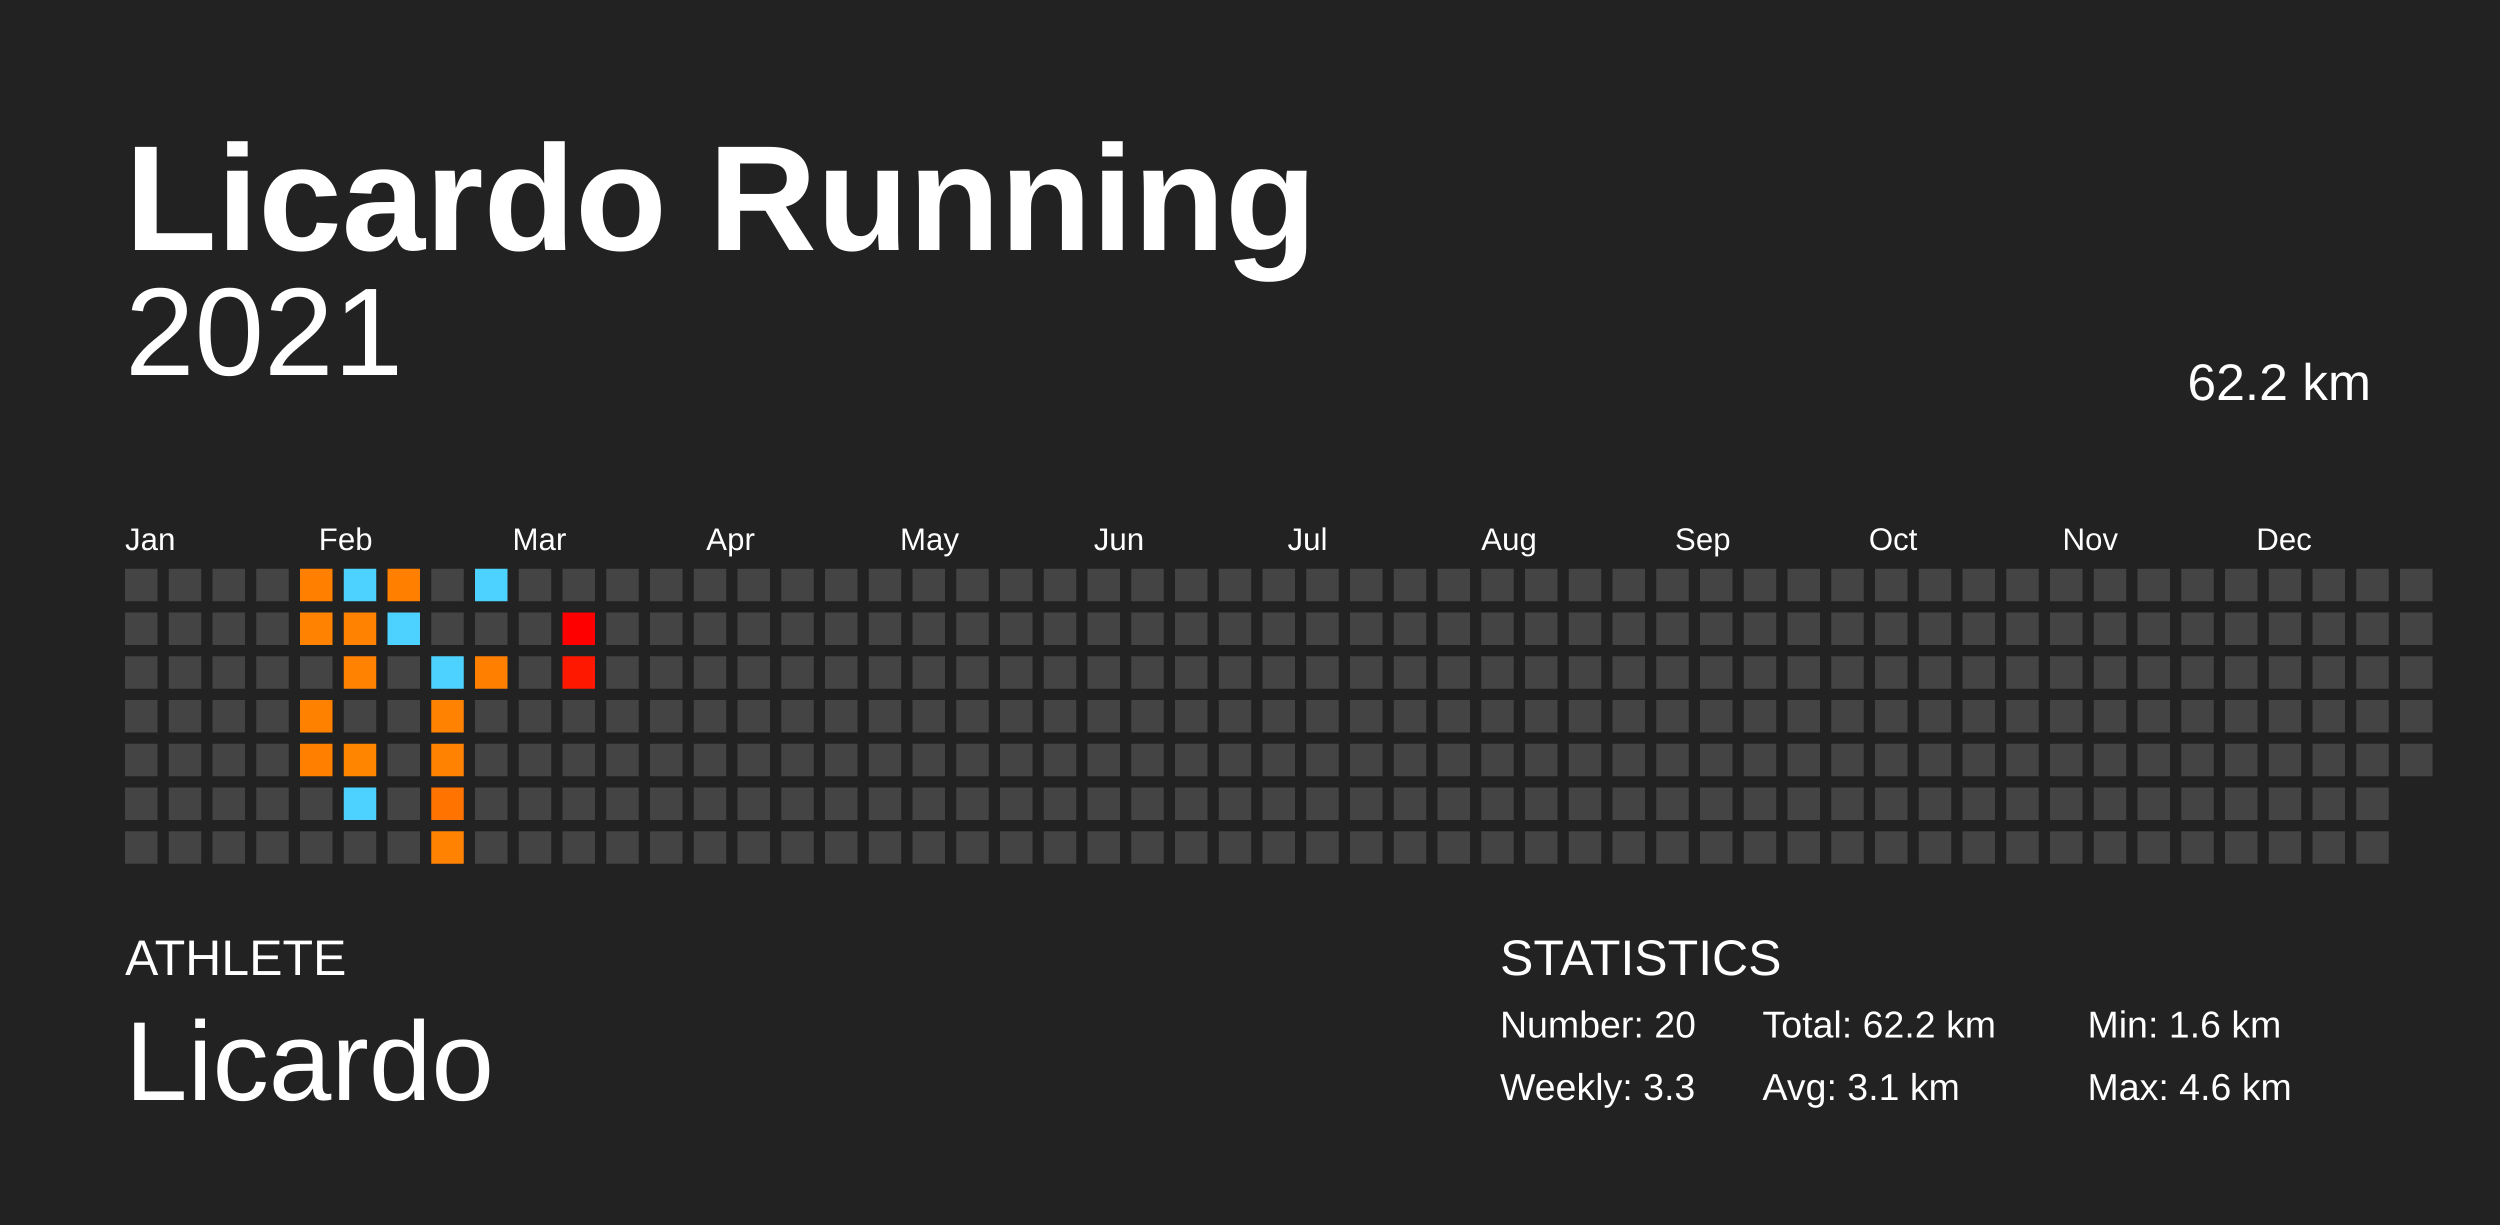
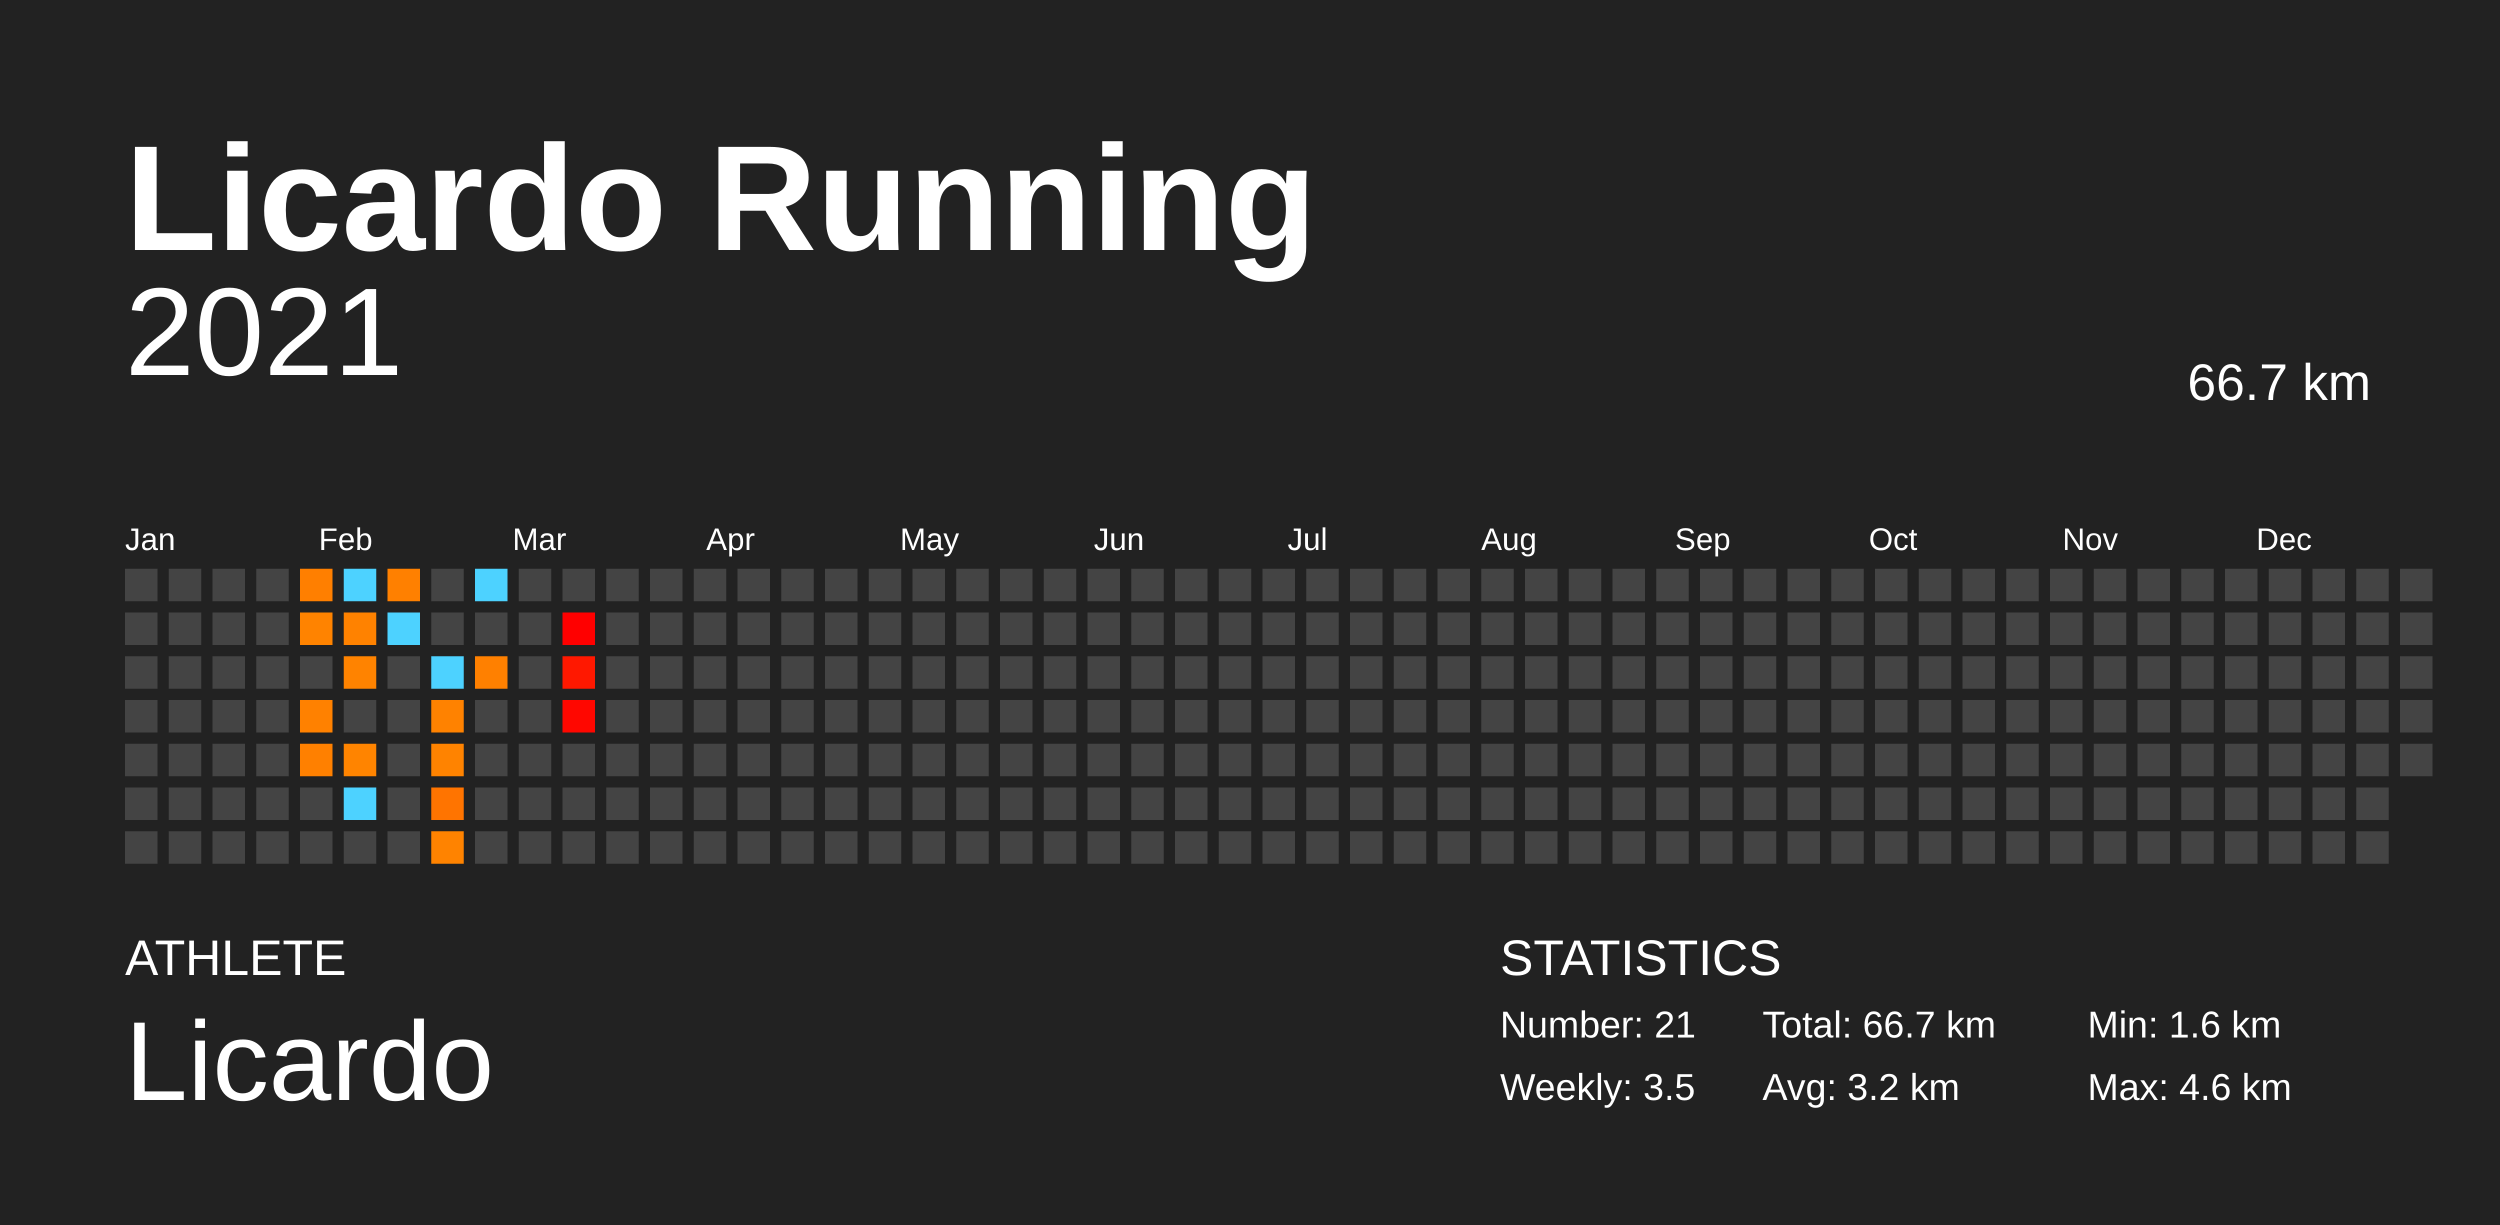
<svg xmlns="http://www.w3.org/2000/svg" baseProfile="full" height="98mm" version="1.1" viewBox="0,0,200,98" width="200mm">
  <defs />
  <rect fill="#222222" height="98" width="200" x="0" y="0" />
  <text fill="#FFFFFF" style="font-size:12px; font-family:Arial; font-weight:bold;" x="10" y="20">Licardo Running</text>
  <text fill="#FFFFFF" style="font-size:4px; font-family:Arial" x="10" y="78">ATHLETE</text>
  <text fill="#FFFFFF" style="font-size:9px; font-family:Arial" x="10" y="88">Licardo</text>
  <text fill="#FFFFFF" style="font-size:4px; font-family:Arial" x="120" y="78">STATISTICS</text>
-   <text fill="#FFFFFF" style="font-size:3px; font-family:Arial" x="120" y="83">Number: 20</text>
-   <text fill="#FFFFFF" style="font-size:3px; font-family:Arial" x="120" y="88">Weekly: 3.3</text>
-   <text fill="#FFFFFF" style="font-size:3px; font-family:Arial" x="141" y="83">Total: 62.2 km</text>
-   <text fill="#FFFFFF" style="font-size:3px; font-family:Arial" x="141" y="88">Avg: 3.1 km</text>
+   <text fill="#FFFFFF" style="font-size:3px; font-family:Arial" x="120" y="83">Number: 21</text>
+   <text fill="#FFFFFF" style="font-size:3px; font-family:Arial" x="120" y="88">Weekly: 3.5</text>
+   <text fill="#FFFFFF" style="font-size:3px; font-family:Arial" x="141" y="83">Total: 66.7 km</text>
+   <text fill="#FFFFFF" style="font-size:3px; font-family:Arial" x="141" y="88">Avg: 3.2 km</text>
  <text fill="#FFFFFF" style="font-size:3px; font-family:Arial" x="167" y="83">Min: 1.6 km</text>
  <text fill="#FFFFFF" style="font-size:3px; font-family:Arial" x="167" y="88">Max: 4.6 km</text>
  <text alignment-baseline="hanging" fill="#FFFFFF" style="font-size:10.0px; font-family:Arial;" x="10" y="30">2021</text>
-   <text alignment-baseline="hanging" fill="#FFFFFF" style="font-size:4.125px; font-family:Arial;" x="175" y="32">62.2 km</text>
+   <text alignment-baseline="hanging" fill="#FFFFFF" style="font-size:4.125px; font-family:Arial;" x="175" y="32">66.7 km</text>
  <text fill="#FFFFFF" style="font-size:2.5px; font-family:Arial" x="10.0" y="44">Jan</text>
  <text fill="#FFFFFF" style="font-size:2.5px; font-family:Arial" x="25.5" y="44">Feb</text>
  <text fill="#FFFFFF" style="font-size:2.5px; font-family:Arial" x="41.0" y="44">Mar</text>
  <text fill="#FFFFFF" style="font-size:2.5px; font-family:Arial" x="56.5" y="44">Apr</text>
  <text fill="#FFFFFF" style="font-size:2.5px; font-family:Arial" x="72.0" y="44">May</text>
  <text fill="#FFFFFF" style="font-size:2.5px; font-family:Arial" x="87.5" y="44">Jun</text>
  <text fill="#FFFFFF" style="font-size:2.5px; font-family:Arial" x="103.0" y="44">Jul</text>
  <text fill="#FFFFFF" style="font-size:2.5px; font-family:Arial" x="118.5" y="44">Aug</text>
  <text fill="#FFFFFF" style="font-size:2.5px; font-family:Arial" x="134.0" y="44">Sep</text>
  <text fill="#FFFFFF" style="font-size:2.5px; font-family:Arial" x="149.5" y="44">Oct</text>
  <text fill="#FFFFFF" style="font-size:2.5px; font-family:Arial" x="165.0" y="44">Nov</text>
  <text fill="#FFFFFF" style="font-size:2.5px; font-family:Arial" x="180.5" y="44">Dec</text>
  <rect fill="#444444" height="2.6" width="2.6" x="10.0" y="45.5" />
  <rect fill="#444444" height="2.6" width="2.6" x="10.0" y="49.0" />
  <rect fill="#444444" height="2.6" width="2.6" x="10.0" y="52.5" />
  <rect fill="#444444" height="2.6" width="2.6" x="10.0" y="56.0" />
  <rect fill="#444444" height="2.6" width="2.6" x="10.0" y="59.5" />
  <rect fill="#444444" height="2.6" width="2.6" x="10.0" y="63.0" />
  <rect fill="#444444" height="2.6" width="2.6" x="10.0" y="66.5" />
  <rect fill="#444444" height="2.6" width="2.6" x="13.5" y="45.5" />
  <rect fill="#444444" height="2.6" width="2.6" x="13.5" y="49.0" />
  <rect fill="#444444" height="2.6" width="2.6" x="13.5" y="52.5" />
  <rect fill="#444444" height="2.6" width="2.6" x="13.5" y="56.0" />
  <rect fill="#444444" height="2.6" width="2.6" x="13.5" y="59.5" />
  <rect fill="#444444" height="2.6" width="2.6" x="13.5" y="63.0" />
  <rect fill="#444444" height="2.6" width="2.6" x="13.5" y="66.5" />
  <rect fill="#444444" height="2.6" width="2.6" x="17.0" y="45.5" />
  <rect fill="#444444" height="2.6" width="2.6" x="17.0" y="49.0" />
  <rect fill="#444444" height="2.6" width="2.6" x="17.0" y="52.5" />
  <rect fill="#444444" height="2.6" width="2.6" x="17.0" y="56.0" />
  <rect fill="#444444" height="2.6" width="2.6" x="17.0" y="59.5" />
  <rect fill="#444444" height="2.6" width="2.6" x="17.0" y="63.0" />
  <rect fill="#444444" height="2.6" width="2.6" x="17.0" y="66.5" />
  <rect fill="#444444" height="2.6" width="2.6" x="20.5" y="45.5" />
  <rect fill="#444444" height="2.6" width="2.6" x="20.5" y="49.0" />
  <rect fill="#444444" height="2.6" width="2.6" x="20.5" y="52.5" />
  <rect fill="#444444" height="2.6" width="2.6" x="20.5" y="56.0" />
  <rect fill="#444444" height="2.6" width="2.6" x="20.5" y="59.5" />
  <rect fill="#444444" height="2.6" width="2.6" x="20.5" y="63.0" />
  <rect fill="#444444" height="2.6" width="2.6" x="20.5" y="66.5" />
  <rect fill="#ff7f00" height="2.6" width="2.6" x="24.0" y="45.5" />
  <rect fill="#ff8300" height="2.6" width="2.6" x="24.0" y="49.0" />
  <rect fill="#444444" height="2.6" width="2.6" x="24.0" y="52.5" />
  <rect fill="#ff8100" height="2.6" width="2.6" x="24.0" y="56.0" />
  <rect fill="#ff8000" height="2.6" width="2.6" x="24.0" y="59.5" />
  <rect fill="#444444" height="2.6" width="2.6" x="24.0" y="63.0" />
  <rect fill="#444444" height="2.6" width="2.6" x="24.0" y="66.5" />
  <rect fill="#4dd2ff" height="2.6" width="2.6" x="27.5" y="45.5" />
  <rect fill="#ff8200" height="2.6" width="2.6" x="27.5" y="49.0" />
  <rect fill="#ff8300" height="2.6" width="2.6" x="27.5" y="52.5" />
  <rect fill="#444444" height="2.6" width="2.6" x="27.5" y="56.0" />
  <rect fill="#ff8400" height="2.6" width="2.6" x="27.5" y="59.5" />
  <rect fill="#4dd2ff" height="2.6" width="2.6" x="27.5" y="63.0" />
  <rect fill="#444444" height="2.6" width="2.6" x="27.5" y="66.5" />
  <rect fill="#ff8000" height="2.6" width="2.6" x="31.0" y="45.5" />
  <rect fill="#4dd2ff" height="2.6" width="2.6" x="31.0" y="49.0" />
  <rect fill="#444444" height="2.6" width="2.6" x="31.0" y="52.5" />
  <rect fill="#444444" height="2.6" width="2.6" x="31.0" y="56.0" />
  <rect fill="#444444" height="2.6" width="2.6" x="31.0" y="59.5" />
  <rect fill="#444444" height="2.6" width="2.6" x="31.0" y="63.0" />
  <rect fill="#444444" height="2.6" width="2.6" x="31.0" y="66.5" />
  <rect fill="#444444" height="2.6" width="2.6" x="34.5" y="45.5" />
  <rect fill="#444444" height="2.6" width="2.6" x="34.5" y="49.0" />
  <rect fill="#4dd2ff" height="2.6" width="2.6" x="34.5" y="52.5" />
  <rect fill="#ff8200" height="2.6" width="2.6" x="34.5" y="56.0" />
  <rect fill="#ff8300" height="2.6" width="2.6" x="34.5" y="59.5" />
  <rect fill="#ff7400" height="2.6" width="2.6" x="34.5" y="63.0" />
  <rect fill="#ff8300" height="2.6" width="2.6" x="34.5" y="66.5" />
  <rect fill="#4dd2ff" height="2.6" width="2.6" x="38.0" y="45.5" />
  <rect fill="#444444" height="2.6" width="2.6" x="38.0" y="49.0" />
  <rect fill="#ff8000" height="2.6" width="2.6" x="38.0" y="52.5" />
  <rect fill="#444444" height="2.6" width="2.6" x="38.0" y="56.0" />
  <rect fill="#444444" height="2.6" width="2.6" x="38.0" y="59.5" />
  <rect fill="#444444" height="2.6" width="2.6" x="38.0" y="63.0" />
  <rect fill="#444444" height="2.6" width="2.6" x="38.0" y="66.5" />
  <rect fill="#444444" height="2.6" width="2.6" x="41.5" y="45.5" />
  <rect fill="#444444" height="2.6" width="2.6" x="41.5" y="49.0" />
  <rect fill="#444444" height="2.6" width="2.6" x="41.5" y="52.5" />
  <rect fill="#444444" height="2.6" width="2.6" x="41.5" y="56.0" />
  <rect fill="#444444" height="2.6" width="2.6" x="41.5" y="59.5" />
  <rect fill="#444444" height="2.6" width="2.6" x="41.5" y="63.0" />
  <rect fill="#444444" height="2.6" width="2.6" x="41.5" y="66.5" />
  <rect fill="#444444" height="2.6" width="2.6" x="45.0" y="45.5" />
  <rect fill="#ff0000" height="2.6" width="2.6" x="45.0" y="49.0" />
  <rect fill="#ff1800" height="2.6" width="2.6" x="45.0" y="52.5" />
-   <rect fill="#444444" height="2.6" width="2.6" x="45.0" y="56.0" />
+   <rect fill="#ff0700" height="2.6" width="2.6" x="45.0" y="56.0" />
  <rect fill="#444444" height="2.6" width="2.6" x="45.0" y="59.5" />
  <rect fill="#444444" height="2.6" width="2.6" x="45.0" y="63.0" />
  <rect fill="#444444" height="2.6" width="2.6" x="45.0" y="66.5" />
  <rect fill="#444444" height="2.6" width="2.6" x="48.5" y="45.5" />
  <rect fill="#444444" height="2.6" width="2.6" x="48.5" y="49.0" />
  <rect fill="#444444" height="2.6" width="2.6" x="48.5" y="52.5" />
  <rect fill="#444444" height="2.6" width="2.6" x="48.5" y="56.0" />
  <rect fill="#444444" height="2.6" width="2.6" x="48.5" y="59.5" />
  <rect fill="#444444" height="2.6" width="2.6" x="48.5" y="63.0" />
  <rect fill="#444444" height="2.6" width="2.6" x="48.5" y="66.5" />
  <rect fill="#444444" height="2.6" width="2.6" x="52.0" y="45.5" />
  <rect fill="#444444" height="2.6" width="2.6" x="52.0" y="49.0" />
  <rect fill="#444444" height="2.6" width="2.6" x="52.0" y="52.5" />
  <rect fill="#444444" height="2.6" width="2.6" x="52.0" y="56.0" />
  <rect fill="#444444" height="2.6" width="2.6" x="52.0" y="59.5" />
  <rect fill="#444444" height="2.6" width="2.6" x="52.0" y="63.0" />
  <rect fill="#444444" height="2.6" width="2.6" x="52.0" y="66.5" />
  <rect fill="#444444" height="2.6" width="2.6" x="55.5" y="45.5" />
  <rect fill="#444444" height="2.6" width="2.6" x="55.5" y="49.0" />
  <rect fill="#444444" height="2.6" width="2.6" x="55.5" y="52.5" />
  <rect fill="#444444" height="2.6" width="2.6" x="55.5" y="56.0" />
  <rect fill="#444444" height="2.6" width="2.6" x="55.5" y="59.5" />
  <rect fill="#444444" height="2.6" width="2.6" x="55.5" y="63.0" />
  <rect fill="#444444" height="2.6" width="2.6" x="55.5" y="66.5" />
  <rect fill="#444444" height="2.6" width="2.6" x="59.0" y="45.5" />
  <rect fill="#444444" height="2.6" width="2.6" x="59.0" y="49.0" />
  <rect fill="#444444" height="2.6" width="2.6" x="59.0" y="52.5" />
  <rect fill="#444444" height="2.6" width="2.6" x="59.0" y="56.0" />
  <rect fill="#444444" height="2.6" width="2.6" x="59.0" y="59.5" />
  <rect fill="#444444" height="2.6" width="2.6" x="59.0" y="63.0" />
  <rect fill="#444444" height="2.6" width="2.6" x="59.0" y="66.5" />
  <rect fill="#444444" height="2.6" width="2.6" x="62.5" y="45.5" />
  <rect fill="#444444" height="2.6" width="2.6" x="62.5" y="49.0" />
  <rect fill="#444444" height="2.6" width="2.6" x="62.5" y="52.5" />
  <rect fill="#444444" height="2.6" width="2.6" x="62.5" y="56.0" />
  <rect fill="#444444" height="2.6" width="2.6" x="62.5" y="59.5" />
  <rect fill="#444444" height="2.6" width="2.6" x="62.5" y="63.0" />
  <rect fill="#444444" height="2.6" width="2.6" x="62.5" y="66.5" />
  <rect fill="#444444" height="2.6" width="2.6" x="66.0" y="45.5" />
  <rect fill="#444444" height="2.6" width="2.6" x="66.0" y="49.0" />
  <rect fill="#444444" height="2.6" width="2.6" x="66.0" y="52.5" />
  <rect fill="#444444" height="2.6" width="2.6" x="66.0" y="56.0" />
  <rect fill="#444444" height="2.6" width="2.6" x="66.0" y="59.5" />
  <rect fill="#444444" height="2.6" width="2.6" x="66.0" y="63.0" />
  <rect fill="#444444" height="2.6" width="2.6" x="66.0" y="66.5" />
  <rect fill="#444444" height="2.6" width="2.6" x="69.5" y="45.5" />
  <rect fill="#444444" height="2.6" width="2.6" x="69.5" y="49.0" />
  <rect fill="#444444" height="2.6" width="2.6" x="69.5" y="52.5" />
  <rect fill="#444444" height="2.6" width="2.6" x="69.5" y="56.0" />
  <rect fill="#444444" height="2.6" width="2.6" x="69.5" y="59.5" />
  <rect fill="#444444" height="2.6" width="2.6" x="69.5" y="63.0" />
  <rect fill="#444444" height="2.6" width="2.6" x="69.5" y="66.5" />
  <rect fill="#444444" height="2.6" width="2.6" x="73.0" y="45.5" />
  <rect fill="#444444" height="2.6" width="2.6" x="73.0" y="49.0" />
  <rect fill="#444444" height="2.6" width="2.6" x="73.0" y="52.5" />
  <rect fill="#444444" height="2.6" width="2.6" x="73.0" y="56.0" />
  <rect fill="#444444" height="2.6" width="2.6" x="73.0" y="59.5" />
  <rect fill="#444444" height="2.6" width="2.6" x="73.0" y="63.0" />
  <rect fill="#444444" height="2.6" width="2.6" x="73.0" y="66.5" />
  <rect fill="#444444" height="2.6" width="2.6" x="76.5" y="45.5" />
  <rect fill="#444444" height="2.6" width="2.6" x="76.5" y="49.0" />
  <rect fill="#444444" height="2.6" width="2.6" x="76.5" y="52.5" />
  <rect fill="#444444" height="2.6" width="2.6" x="76.5" y="56.0" />
  <rect fill="#444444" height="2.6" width="2.6" x="76.5" y="59.5" />
  <rect fill="#444444" height="2.6" width="2.6" x="76.5" y="63.0" />
  <rect fill="#444444" height="2.6" width="2.6" x="76.5" y="66.5" />
  <rect fill="#444444" height="2.6" width="2.6" x="80.0" y="45.5" />
  <rect fill="#444444" height="2.6" width="2.6" x="80.0" y="49.0" />
  <rect fill="#444444" height="2.6" width="2.6" x="80.0" y="52.5" />
  <rect fill="#444444" height="2.6" width="2.6" x="80.0" y="56.0" />
  <rect fill="#444444" height="2.6" width="2.6" x="80.0" y="59.5" />
  <rect fill="#444444" height="2.6" width="2.6" x="80.0" y="63.0" />
  <rect fill="#444444" height="2.6" width="2.6" x="80.0" y="66.5" />
  <rect fill="#444444" height="2.6" width="2.6" x="83.5" y="45.5" />
  <rect fill="#444444" height="2.6" width="2.6" x="83.5" y="49.0" />
  <rect fill="#444444" height="2.6" width="2.6" x="83.5" y="52.5" />
  <rect fill="#444444" height="2.6" width="2.6" x="83.5" y="56.0" />
  <rect fill="#444444" height="2.6" width="2.6" x="83.5" y="59.5" />
  <rect fill="#444444" height="2.6" width="2.6" x="83.5" y="63.0" />
  <rect fill="#444444" height="2.6" width="2.6" x="83.5" y="66.5" />
  <rect fill="#444444" height="2.6" width="2.6" x="87.0" y="45.5" />
  <rect fill="#444444" height="2.6" width="2.6" x="87.0" y="49.0" />
  <rect fill="#444444" height="2.6" width="2.6" x="87.0" y="52.5" />
  <rect fill="#444444" height="2.6" width="2.6" x="87.0" y="56.0" />
  <rect fill="#444444" height="2.6" width="2.6" x="87.0" y="59.5" />
  <rect fill="#444444" height="2.6" width="2.6" x="87.0" y="63.0" />
  <rect fill="#444444" height="2.6" width="2.6" x="87.0" y="66.5" />
  <rect fill="#444444" height="2.6" width="2.6" x="90.5" y="45.5" />
  <rect fill="#444444" height="2.6" width="2.6" x="90.5" y="49.0" />
  <rect fill="#444444" height="2.6" width="2.6" x="90.5" y="52.5" />
  <rect fill="#444444" height="2.6" width="2.6" x="90.5" y="56.0" />
  <rect fill="#444444" height="2.6" width="2.6" x="90.5" y="59.5" />
  <rect fill="#444444" height="2.6" width="2.6" x="90.5" y="63.0" />
  <rect fill="#444444" height="2.6" width="2.6" x="90.5" y="66.5" />
  <rect fill="#444444" height="2.6" width="2.6" x="94.0" y="45.5" />
  <rect fill="#444444" height="2.6" width="2.6" x="94.0" y="49.0" />
  <rect fill="#444444" height="2.6" width="2.6" x="94.0" y="52.5" />
  <rect fill="#444444" height="2.6" width="2.6" x="94.0" y="56.0" />
  <rect fill="#444444" height="2.6" width="2.6" x="94.0" y="59.5" />
  <rect fill="#444444" height="2.6" width="2.6" x="94.0" y="63.0" />
  <rect fill="#444444" height="2.6" width="2.6" x="94.0" y="66.5" />
  <rect fill="#444444" height="2.6" width="2.6" x="97.5" y="45.5" />
  <rect fill="#444444" height="2.6" width="2.6" x="97.5" y="49.0" />
  <rect fill="#444444" height="2.6" width="2.6" x="97.5" y="52.5" />
  <rect fill="#444444" height="2.6" width="2.6" x="97.5" y="56.0" />
  <rect fill="#444444" height="2.6" width="2.6" x="97.5" y="59.5" />
  <rect fill="#444444" height="2.6" width="2.6" x="97.5" y="63.0" />
  <rect fill="#444444" height="2.6" width="2.6" x="97.5" y="66.5" />
  <rect fill="#444444" height="2.6" width="2.6" x="101.0" y="45.5" />
  <rect fill="#444444" height="2.6" width="2.6" x="101.0" y="49.0" />
  <rect fill="#444444" height="2.6" width="2.6" x="101.0" y="52.5" />
  <rect fill="#444444" height="2.6" width="2.6" x="101.0" y="56.0" />
  <rect fill="#444444" height="2.6" width="2.6" x="101.0" y="59.5" />
  <rect fill="#444444" height="2.6" width="2.6" x="101.0" y="63.0" />
  <rect fill="#444444" height="2.6" width="2.6" x="101.0" y="66.5" />
  <rect fill="#444444" height="2.6" width="2.6" x="104.5" y="45.5" />
  <rect fill="#444444" height="2.6" width="2.6" x="104.5" y="49.0" />
  <rect fill="#444444" height="2.6" width="2.6" x="104.5" y="52.5" />
  <rect fill="#444444" height="2.6" width="2.6" x="104.5" y="56.0" />
  <rect fill="#444444" height="2.6" width="2.6" x="104.5" y="59.5" />
  <rect fill="#444444" height="2.6" width="2.6" x="104.5" y="63.0" />
  <rect fill="#444444" height="2.6" width="2.6" x="104.5" y="66.5" />
  <rect fill="#444444" height="2.6" width="2.6" x="108.0" y="45.5" />
  <rect fill="#444444" height="2.6" width="2.6" x="108.0" y="49.0" />
  <rect fill="#444444" height="2.6" width="2.6" x="108.0" y="52.5" />
  <rect fill="#444444" height="2.6" width="2.6" x="108.0" y="56.0" />
  <rect fill="#444444" height="2.6" width="2.6" x="108.0" y="59.5" />
  <rect fill="#444444" height="2.6" width="2.6" x="108.0" y="63.0" />
  <rect fill="#444444" height="2.6" width="2.6" x="108.0" y="66.5" />
  <rect fill="#444444" height="2.6" width="2.6" x="111.5" y="45.5" />
  <rect fill="#444444" height="2.6" width="2.6" x="111.5" y="49.0" />
  <rect fill="#444444" height="2.6" width="2.6" x="111.5" y="52.5" />
  <rect fill="#444444" height="2.6" width="2.6" x="111.5" y="56.0" />
  <rect fill="#444444" height="2.6" width="2.6" x="111.5" y="59.5" />
  <rect fill="#444444" height="2.6" width="2.6" x="111.5" y="63.0" />
  <rect fill="#444444" height="2.6" width="2.6" x="111.5" y="66.5" />
  <rect fill="#444444" height="2.6" width="2.6" x="115.0" y="45.5" />
  <rect fill="#444444" height="2.6" width="2.6" x="115.0" y="49.0" />
  <rect fill="#444444" height="2.6" width="2.6" x="115.0" y="52.5" />
  <rect fill="#444444" height="2.6" width="2.6" x="115.0" y="56.0" />
  <rect fill="#444444" height="2.6" width="2.6" x="115.0" y="59.5" />
  <rect fill="#444444" height="2.6" width="2.6" x="115.0" y="63.0" />
  <rect fill="#444444" height="2.6" width="2.6" x="115.0" y="66.5" />
  <rect fill="#444444" height="2.6" width="2.6" x="118.5" y="45.5" />
  <rect fill="#444444" height="2.6" width="2.6" x="118.5" y="49.0" />
  <rect fill="#444444" height="2.6" width="2.6" x="118.5" y="52.5" />
  <rect fill="#444444" height="2.6" width="2.6" x="118.5" y="56.0" />
  <rect fill="#444444" height="2.6" width="2.6" x="118.5" y="59.5" />
  <rect fill="#444444" height="2.6" width="2.6" x="118.5" y="63.0" />
  <rect fill="#444444" height="2.6" width="2.6" x="118.5" y="66.5" />
  <rect fill="#444444" height="2.6" width="2.6" x="122.0" y="45.5" />
  <rect fill="#444444" height="2.6" width="2.6" x="122.0" y="49.0" />
  <rect fill="#444444" height="2.6" width="2.6" x="122.0" y="52.5" />
  <rect fill="#444444" height="2.6" width="2.6" x="122.0" y="56.0" />
  <rect fill="#444444" height="2.6" width="2.6" x="122.0" y="59.5" />
  <rect fill="#444444" height="2.6" width="2.6" x="122.0" y="63.0" />
  <rect fill="#444444" height="2.6" width="2.6" x="122.0" y="66.5" />
  <rect fill="#444444" height="2.6" width="2.6" x="125.5" y="45.5" />
  <rect fill="#444444" height="2.6" width="2.6" x="125.5" y="49.0" />
  <rect fill="#444444" height="2.6" width="2.6" x="125.5" y="52.5" />
  <rect fill="#444444" height="2.6" width="2.6" x="125.5" y="56.0" />
  <rect fill="#444444" height="2.6" width="2.6" x="125.5" y="59.5" />
  <rect fill="#444444" height="2.6" width="2.6" x="125.5" y="63.0" />
  <rect fill="#444444" height="2.6" width="2.6" x="125.5" y="66.5" />
  <rect fill="#444444" height="2.6" width="2.6" x="129.0" y="45.5" />
  <rect fill="#444444" height="2.6" width="2.6" x="129.0" y="49.0" />
  <rect fill="#444444" height="2.6" width="2.6" x="129.0" y="52.5" />
  <rect fill="#444444" height="2.6" width="2.6" x="129.0" y="56.0" />
  <rect fill="#444444" height="2.6" width="2.6" x="129.0" y="59.5" />
  <rect fill="#444444" height="2.6" width="2.6" x="129.0" y="63.0" />
  <rect fill="#444444" height="2.6" width="2.6" x="129.0" y="66.5" />
  <rect fill="#444444" height="2.6" width="2.6" x="132.5" y="45.5" />
  <rect fill="#444444" height="2.6" width="2.6" x="132.5" y="49.0" />
  <rect fill="#444444" height="2.6" width="2.6" x="132.5" y="52.5" />
  <rect fill="#444444" height="2.6" width="2.6" x="132.5" y="56.0" />
  <rect fill="#444444" height="2.6" width="2.6" x="132.5" y="59.5" />
  <rect fill="#444444" height="2.6" width="2.6" x="132.5" y="63.0" />
  <rect fill="#444444" height="2.6" width="2.6" x="132.5" y="66.5" />
  <rect fill="#444444" height="2.6" width="2.6" x="136.0" y="45.5" />
  <rect fill="#444444" height="2.6" width="2.6" x="136.0" y="49.0" />
  <rect fill="#444444" height="2.6" width="2.6" x="136.0" y="52.5" />
  <rect fill="#444444" height="2.6" width="2.6" x="136.0" y="56.0" />
  <rect fill="#444444" height="2.6" width="2.6" x="136.0" y="59.5" />
  <rect fill="#444444" height="2.6" width="2.6" x="136.0" y="63.0" />
  <rect fill="#444444" height="2.6" width="2.6" x="136.0" y="66.5" />
  <rect fill="#444444" height="2.6" width="2.6" x="139.5" y="45.5" />
  <rect fill="#444444" height="2.6" width="2.6" x="139.5" y="49.0" />
  <rect fill="#444444" height="2.6" width="2.6" x="139.5" y="52.5" />
  <rect fill="#444444" height="2.6" width="2.6" x="139.5" y="56.0" />
  <rect fill="#444444" height="2.6" width="2.6" x="139.5" y="59.5" />
  <rect fill="#444444" height="2.6" width="2.6" x="139.5" y="63.0" />
  <rect fill="#444444" height="2.6" width="2.6" x="139.5" y="66.5" />
  <rect fill="#444444" height="2.6" width="2.6" x="143.0" y="45.5" />
  <rect fill="#444444" height="2.6" width="2.6" x="143.0" y="49.0" />
  <rect fill="#444444" height="2.6" width="2.6" x="143.0" y="52.5" />
  <rect fill="#444444" height="2.6" width="2.6" x="143.0" y="56.0" />
  <rect fill="#444444" height="2.6" width="2.6" x="143.0" y="59.5" />
  <rect fill="#444444" height="2.6" width="2.6" x="143.0" y="63.0" />
  <rect fill="#444444" height="2.6" width="2.6" x="143.0" y="66.5" />
  <rect fill="#444444" height="2.6" width="2.6" x="146.5" y="45.5" />
  <rect fill="#444444" height="2.6" width="2.6" x="146.5" y="49.0" />
  <rect fill="#444444" height="2.6" width="2.6" x="146.5" y="52.5" />
  <rect fill="#444444" height="2.6" width="2.6" x="146.5" y="56.0" />
  <rect fill="#444444" height="2.6" width="2.6" x="146.5" y="59.5" />
  <rect fill="#444444" height="2.6" width="2.6" x="146.5" y="63.0" />
  <rect fill="#444444" height="2.6" width="2.6" x="146.5" y="66.5" />
  <rect fill="#444444" height="2.6" width="2.6" x="150.0" y="45.5" />
  <rect fill="#444444" height="2.6" width="2.6" x="150.0" y="49.0" />
  <rect fill="#444444" height="2.6" width="2.6" x="150.0" y="52.5" />
  <rect fill="#444444" height="2.6" width="2.6" x="150.0" y="56.0" />
  <rect fill="#444444" height="2.6" width="2.6" x="150.0" y="59.5" />
  <rect fill="#444444" height="2.6" width="2.6" x="150.0" y="63.0" />
  <rect fill="#444444" height="2.6" width="2.6" x="150.0" y="66.5" />
  <rect fill="#444444" height="2.6" width="2.6" x="153.5" y="45.5" />
  <rect fill="#444444" height="2.6" width="2.6" x="153.5" y="49.0" />
  <rect fill="#444444" height="2.6" width="2.6" x="153.5" y="52.5" />
  <rect fill="#444444" height="2.6" width="2.6" x="153.5" y="56.0" />
  <rect fill="#444444" height="2.6" width="2.6" x="153.5" y="59.5" />
  <rect fill="#444444" height="2.6" width="2.6" x="153.5" y="63.0" />
  <rect fill="#444444" height="2.6" width="2.6" x="153.5" y="66.5" />
  <rect fill="#444444" height="2.6" width="2.6" x="157.0" y="45.5" />
  <rect fill="#444444" height="2.6" width="2.6" x="157.0" y="49.0" />
  <rect fill="#444444" height="2.6" width="2.6" x="157.0" y="52.5" />
  <rect fill="#444444" height="2.6" width="2.6" x="157.0" y="56.0" />
  <rect fill="#444444" height="2.6" width="2.6" x="157.0" y="59.5" />
  <rect fill="#444444" height="2.6" width="2.6" x="157.0" y="63.0" />
  <rect fill="#444444" height="2.6" width="2.6" x="157.0" y="66.5" />
  <rect fill="#444444" height="2.6" width="2.6" x="160.5" y="45.5" />
  <rect fill="#444444" height="2.6" width="2.6" x="160.5" y="49.0" />
  <rect fill="#444444" height="2.6" width="2.6" x="160.5" y="52.5" />
  <rect fill="#444444" height="2.6" width="2.6" x="160.5" y="56.0" />
  <rect fill="#444444" height="2.6" width="2.6" x="160.5" y="59.5" />
  <rect fill="#444444" height="2.6" width="2.6" x="160.5" y="63.0" />
  <rect fill="#444444" height="2.6" width="2.6" x="160.5" y="66.5" />
  <rect fill="#444444" height="2.6" width="2.6" x="164.0" y="45.5" />
  <rect fill="#444444" height="2.6" width="2.6" x="164.0" y="49.0" />
  <rect fill="#444444" height="2.6" width="2.6" x="164.0" y="52.5" />
  <rect fill="#444444" height="2.6" width="2.6" x="164.0" y="56.0" />
  <rect fill="#444444" height="2.6" width="2.6" x="164.0" y="59.5" />
  <rect fill="#444444" height="2.6" width="2.6" x="164.0" y="63.0" />
  <rect fill="#444444" height="2.6" width="2.6" x="164.0" y="66.5" />
  <rect fill="#444444" height="2.6" width="2.6" x="167.5" y="45.5" />
  <rect fill="#444444" height="2.6" width="2.6" x="167.5" y="49.0" />
  <rect fill="#444444" height="2.6" width="2.6" x="167.5" y="52.5" />
  <rect fill="#444444" height="2.6" width="2.6" x="167.5" y="56.0" />
  <rect fill="#444444" height="2.6" width="2.6" x="167.5" y="59.5" />
  <rect fill="#444444" height="2.6" width="2.6" x="167.5" y="63.0" />
  <rect fill="#444444" height="2.6" width="2.6" x="167.5" y="66.5" />
  <rect fill="#444444" height="2.6" width="2.6" x="171.0" y="45.5" />
  <rect fill="#444444" height="2.6" width="2.6" x="171.0" y="49.0" />
  <rect fill="#444444" height="2.6" width="2.6" x="171.0" y="52.5" />
  <rect fill="#444444" height="2.6" width="2.6" x="171.0" y="56.0" />
  <rect fill="#444444" height="2.6" width="2.6" x="171.0" y="59.5" />
  <rect fill="#444444" height="2.6" width="2.6" x="171.0" y="63.0" />
  <rect fill="#444444" height="2.6" width="2.6" x="171.0" y="66.5" />
  <rect fill="#444444" height="2.6" width="2.6" x="174.5" y="45.5" />
  <rect fill="#444444" height="2.6" width="2.6" x="174.5" y="49.0" />
  <rect fill="#444444" height="2.6" width="2.6" x="174.5" y="52.5" />
  <rect fill="#444444" height="2.6" width="2.6" x="174.5" y="56.0" />
  <rect fill="#444444" height="2.6" width="2.6" x="174.5" y="59.5" />
  <rect fill="#444444" height="2.6" width="2.6" x="174.5" y="63.0" />
  <rect fill="#444444" height="2.6" width="2.6" x="174.5" y="66.5" />
  <rect fill="#444444" height="2.6" width="2.6" x="178.0" y="45.5" />
  <rect fill="#444444" height="2.6" width="2.6" x="178.0" y="49.0" />
  <rect fill="#444444" height="2.6" width="2.6" x="178.0" y="52.5" />
  <rect fill="#444444" height="2.6" width="2.6" x="178.0" y="56.0" />
  <rect fill="#444444" height="2.6" width="2.6" x="178.0" y="59.5" />
  <rect fill="#444444" height="2.6" width="2.6" x="178.0" y="63.0" />
  <rect fill="#444444" height="2.6" width="2.6" x="178.0" y="66.5" />
  <rect fill="#444444" height="2.6" width="2.6" x="181.5" y="45.5" />
  <rect fill="#444444" height="2.6" width="2.6" x="181.5" y="49.0" />
  <rect fill="#444444" height="2.6" width="2.6" x="181.5" y="52.5" />
  <rect fill="#444444" height="2.6" width="2.6" x="181.5" y="56.0" />
  <rect fill="#444444" height="2.6" width="2.6" x="181.5" y="59.5" />
  <rect fill="#444444" height="2.6" width="2.6" x="181.5" y="63.0" />
  <rect fill="#444444" height="2.6" width="2.6" x="181.5" y="66.5" />
  <rect fill="#444444" height="2.6" width="2.6" x="185.0" y="45.5" />
  <rect fill="#444444" height="2.6" width="2.6" x="185.0" y="49.0" />
  <rect fill="#444444" height="2.6" width="2.6" x="185.0" y="52.5" />
  <rect fill="#444444" height="2.6" width="2.6" x="185.0" y="56.0" />
  <rect fill="#444444" height="2.6" width="2.6" x="185.0" y="59.5" />
  <rect fill="#444444" height="2.6" width="2.6" x="185.0" y="63.0" />
  <rect fill="#444444" height="2.6" width="2.6" x="185.0" y="66.5" />
  <rect fill="#444444" height="2.6" width="2.6" x="188.5" y="45.5" />
  <rect fill="#444444" height="2.6" width="2.6" x="188.5" y="49.0" />
  <rect fill="#444444" height="2.6" width="2.6" x="188.5" y="52.5" />
  <rect fill="#444444" height="2.6" width="2.6" x="188.5" y="56.0" />
  <rect fill="#444444" height="2.6" width="2.6" x="188.5" y="59.5" />
  <rect fill="#444444" height="2.6" width="2.6" x="188.5" y="63.0" />
  <rect fill="#444444" height="2.6" width="2.6" x="188.5" y="66.5" />
  <rect fill="#444444" height="2.6" width="2.6" x="192.0" y="45.5" />
  <rect fill="#444444" height="2.6" width="2.6" x="192.0" y="49.0" />
  <rect fill="#444444" height="2.6" width="2.6" x="192.0" y="52.5" />
  <rect fill="#444444" height="2.6" width="2.6" x="192.0" y="56.0" />
  <rect fill="#444444" height="2.6" width="2.6" x="192.0" y="59.5" />
</svg>
